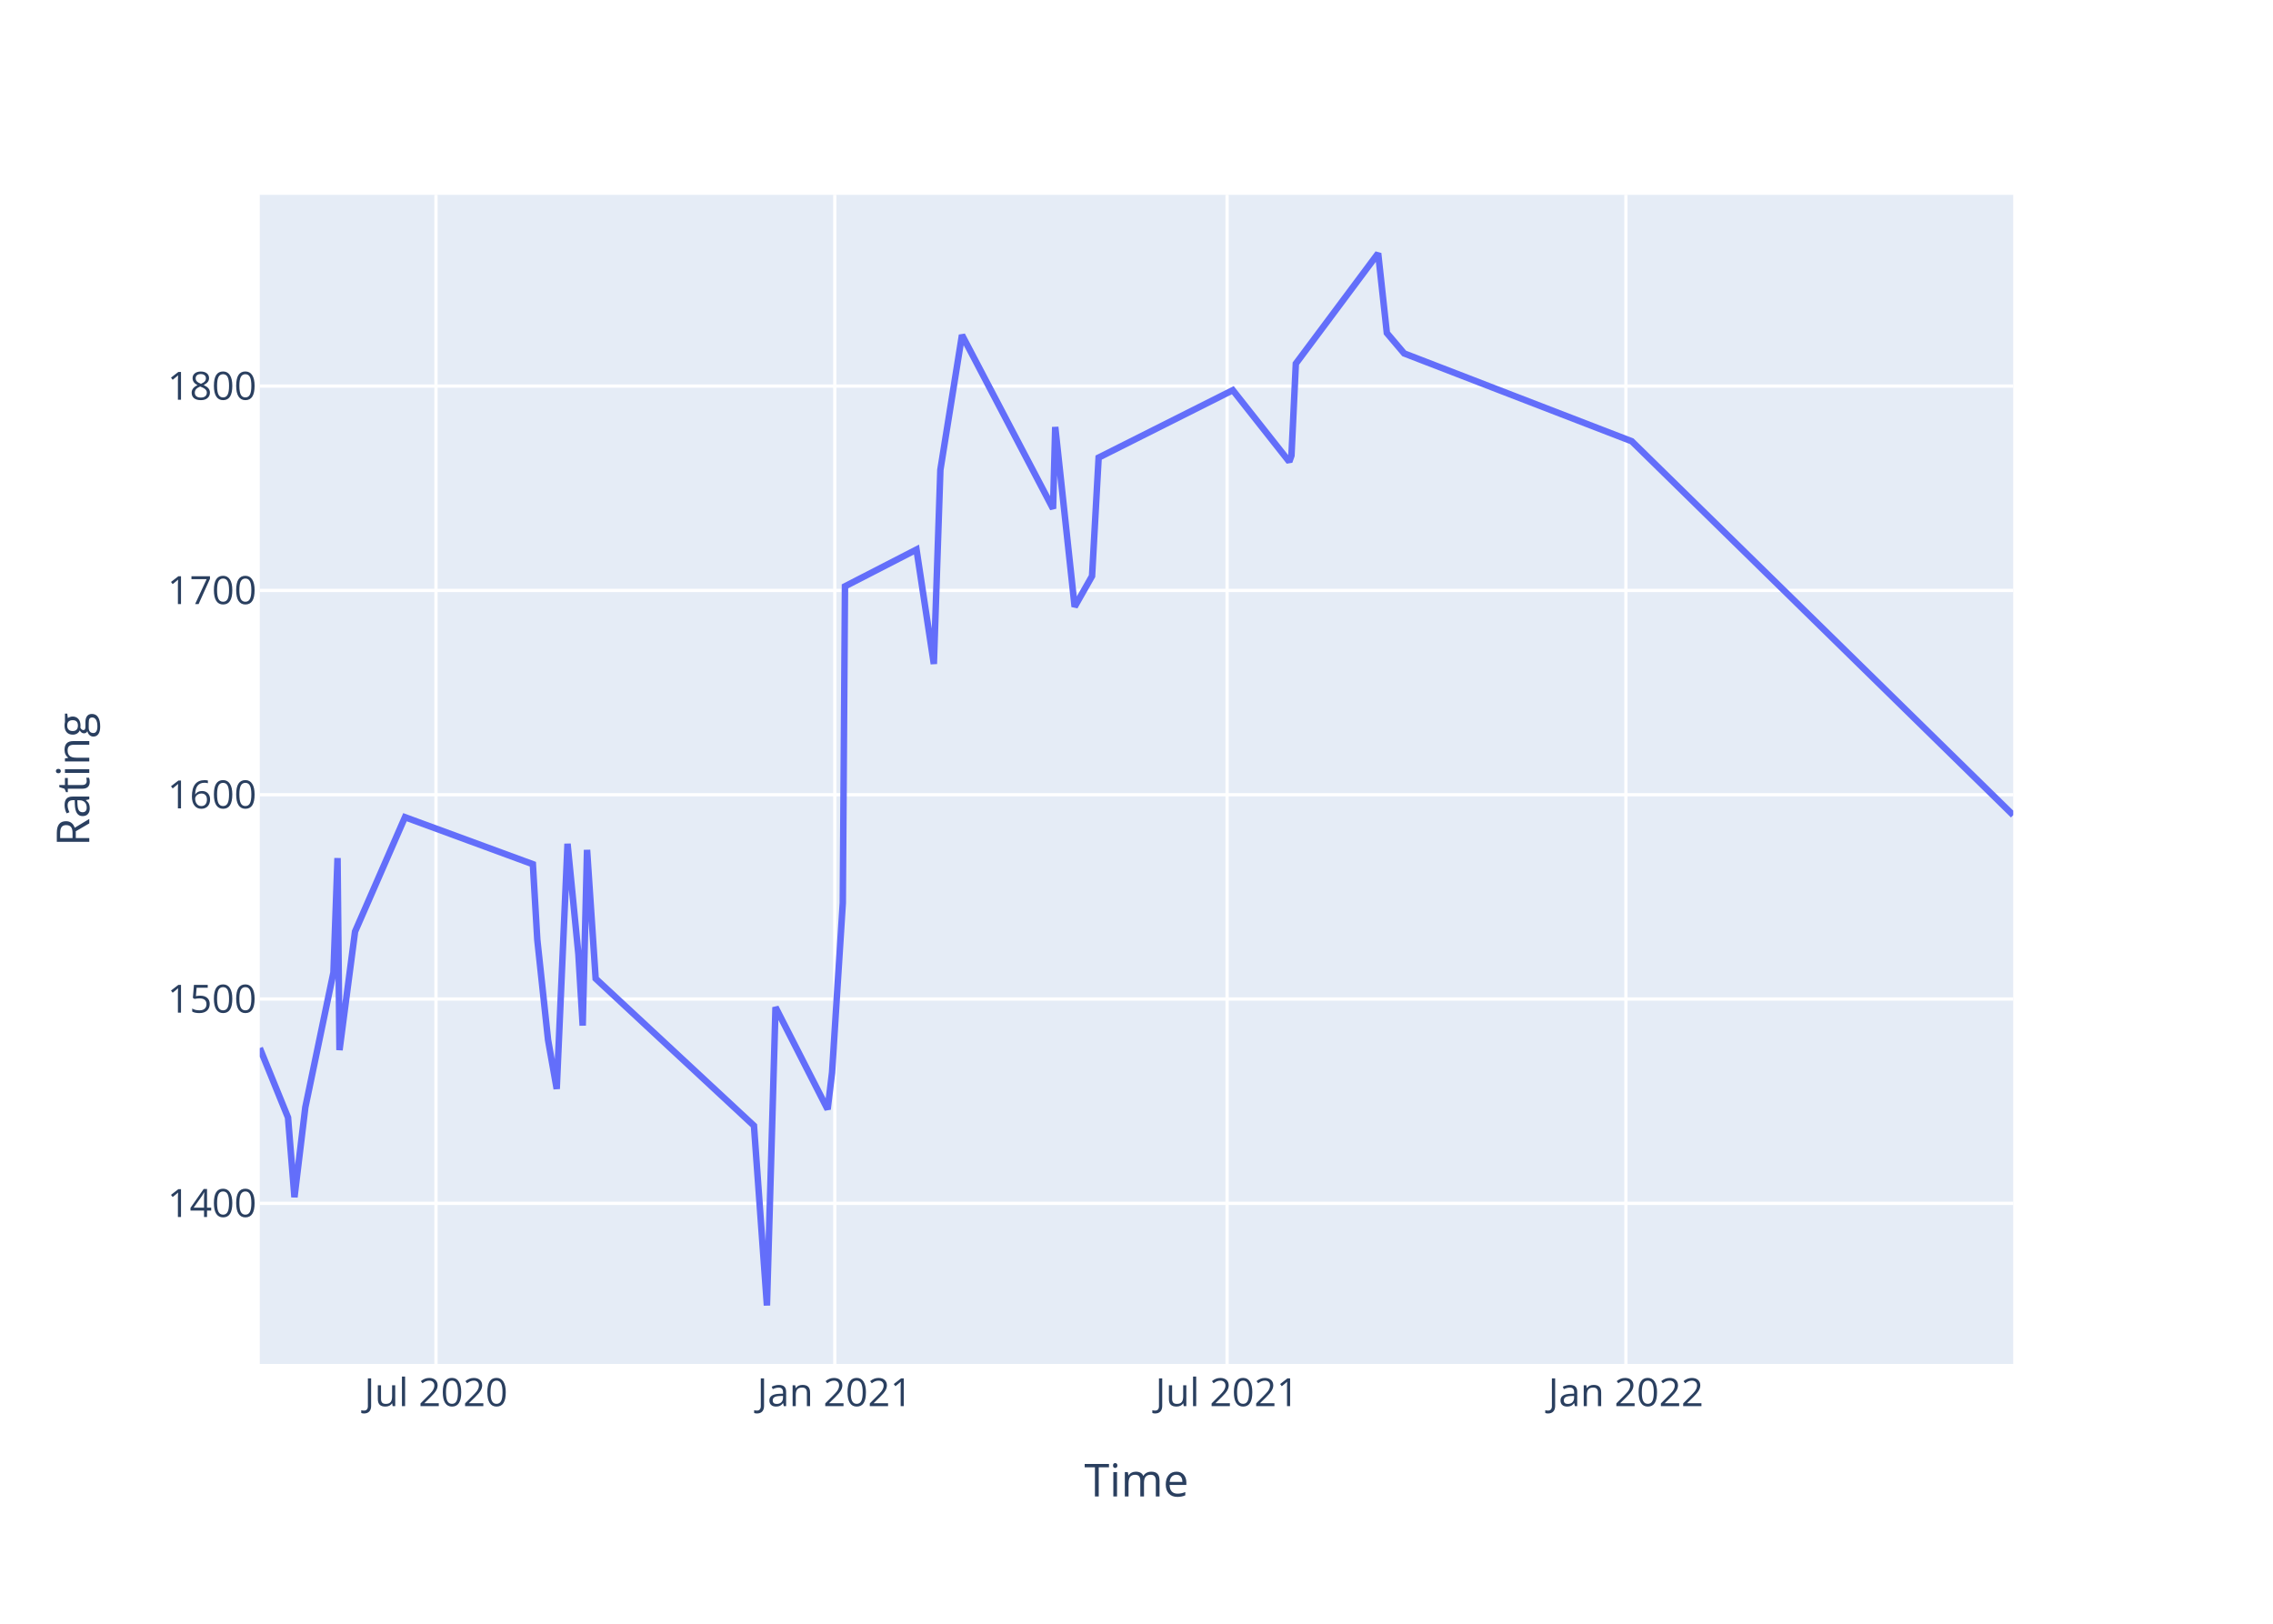
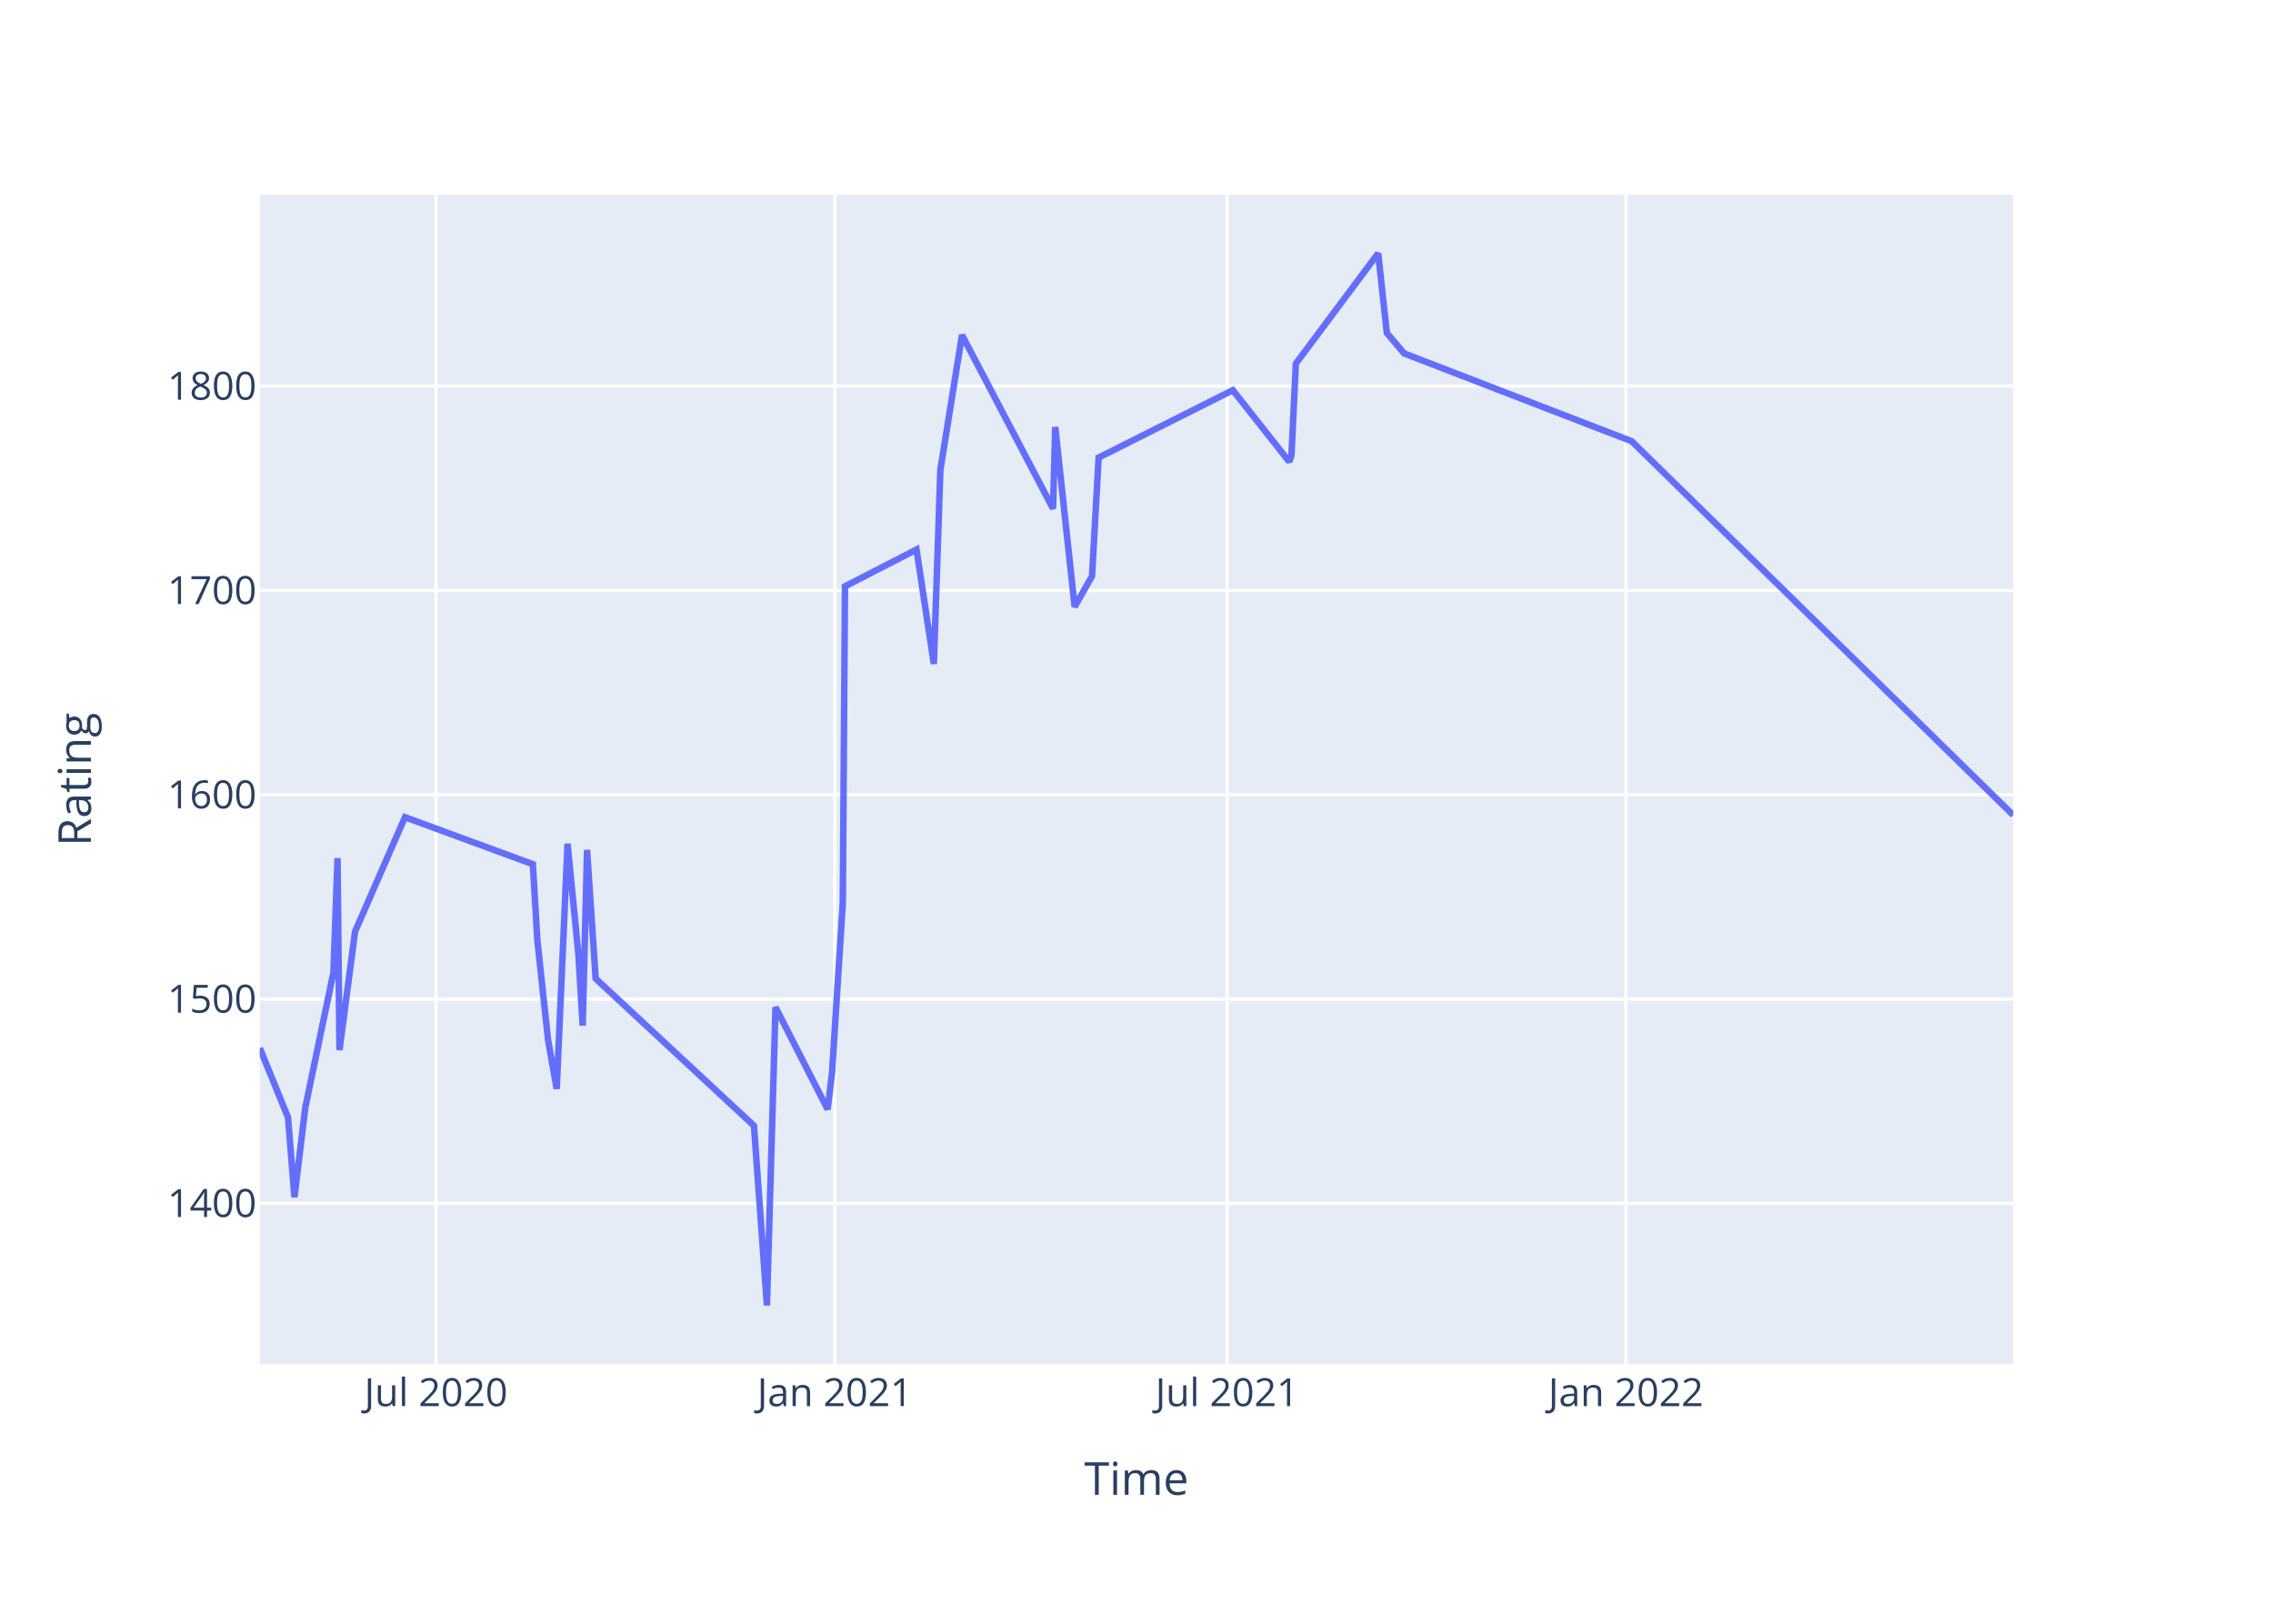
<svg xmlns="http://www.w3.org/2000/svg" class="main-svg" width="700" height="500" style="" viewBox="0 0 700 500">
  <rect x="0" y="0" width="700" height="500" style="fill: rgb(255, 255, 255); fill-opacity: 1;" />
-   <defs id="defs-e440a9">
+   <defs id="defs-1e6584">
    <g class="clips">
-       <clipPath id="clipe440a9xyplot" class="plotclip">
+       <clipPath id="clip1e6584xyplot" class="plotclip">
        <rect width="540" height="360" />
      </clipPath>
-       <clipPath class="axesclip" id="clipe440a9x">
+       <clipPath class="axesclip" id="clip1e6584x">
        <rect x="80" y="0" width="540" height="500" />
      </clipPath>
-       <clipPath class="axesclip" id="clipe440a9y">
+       <clipPath class="axesclip" id="clip1e6584y">
        <rect x="0" y="60" width="700" height="360" />
      </clipPath>
-       <clipPath class="axesclip" id="clipe440a9xy">
+       <clipPath class="axesclip" id="clip1e6584xy">
        <rect x="80" y="60" width="540" height="360" />
      </clipPath>
    </g>
    <g class="gradients" />
    <g class="patterns" />
  </defs>
  <g class="bglayer">
    <rect class="bg" x="80" y="60" width="540" height="360" style="fill: rgb(229, 236, 246); fill-opacity: 1; stroke-width: 0;" />
  </g>
  <g class="layer-below">
    <g class="imagelayer" />
    <g class="shapelayer" />
  </g>
  <g class="cartesianlayer">
    <g class="subplot xy">
      <g class="layer-subplot">
        <g class="shapelayer" />
        <g class="imagelayer" />
      </g>
      <g class="minor-gridlayer">
        <g class="x" />
        <g class="y" />
      </g>
      <g class="gridlayer">
        <g class="x">
          <path class="xgrid crisp" transform="translate(134.27,0)" d="M0,60v360" style="stroke: rgb(255, 255, 255); stroke-opacity: 1; stroke-width: 1px;" />
          <path class="xgrid crisp" transform="translate(257.09,0)" d="M0,60v360" style="stroke: rgb(255, 255, 255); stroke-opacity: 1; stroke-width: 1px;" />
          <path class="xgrid crisp" transform="translate(377.9,0)" d="M0,60v360" style="stroke: rgb(255, 255, 255); stroke-opacity: 1; stroke-width: 1px;" />
          <path class="xgrid crisp" transform="translate(500.72,0)" d="M0,60v360" style="stroke: rgb(255, 255, 255); stroke-opacity: 1; stroke-width: 1px;" />
        </g>
        <g class="y">
          <path class="ygrid crisp" transform="translate(0,370.54)" d="M80,0h540" style="stroke: rgb(255, 255, 255); stroke-opacity: 1; stroke-width: 1px;" />
          <path class="ygrid crisp" transform="translate(0,307.63)" d="M80,0h540" style="stroke: rgb(255, 255, 255); stroke-opacity: 1; stroke-width: 1px;" />
          <path class="ygrid crisp" transform="translate(0,244.72)" d="M80,0h540" style="stroke: rgb(255, 255, 255); stroke-opacity: 1; stroke-width: 1px;" />
          <path class="ygrid crisp" transform="translate(0,181.81)" d="M80,0h540" style="stroke: rgb(255, 255, 255); stroke-opacity: 1; stroke-width: 1px;" />
          <path class="ygrid crisp" transform="translate(0,118.89)" d="M80,0h540" style="stroke: rgb(255, 255, 255); stroke-opacity: 1; stroke-width: 1px;" />
        </g>
      </g>
      <g class="zerolinelayer" />
      <path class="xlines-below" />
      <path class="ylines-below" />
      <g class="overlines-below" />
      <g class="xaxislayer-below" />
      <g class="yaxislayer-below" />
      <g class="overaxes-below" />
-       <g class="plot" transform="translate(80,60)" clip-path="url(#clipe440a9xyplot)">
+       <g class="plot" transform="translate(80,60)" clip-path="url(#clip1e6584xyplot)">
        <g class="scatterlayer mlayer">
-           <g class="trace scatter traced8d282" style="stroke-miterlimit: 2; opacity: 1;">
+           <g class="trace scatter tracede2c64" style="stroke-miterlimit: 2; opacity: 1;">
            <g class="fills" />
            <g class="errorbars" />
            <g class="lines">
              <path class="js-line" d="M0,262.73L8.7,284.12L10.68,308.66L14.03,280.97L22.69,239.45L23.95,204.22L24.55,263.36L29.34,226.87L44.72,191.64L84.1,206.11L85.47,229.39L88.78,260.21L91.45,275.31L94.78,199.82L98.12,233.79L99.45,255.81L100.79,201.7L103.44,241.34L152.19,286.64L156.19,342L158.83,250.15L174.88,281.6L176.24,270.28L179.55,218.06L180.22,120.55L202.25,109.22L207.59,144.45L209.6,84.69L216.26,43.17L244.3,96.64L244.97,71.48L250.95,126.84L256.31,117.4L258.34,80.91L299.66,60.15L317.05,82.17L317.72,80.28L319.07,51.97L344.42,18L347.1,42.54L352.43,48.83L422.52,75.88L540,191.01" style="vector-effect: non-scaling-stroke; fill: none; stroke: rgb(99, 110, 250); stroke-opacity: 1; stroke-width: 2px; opacity: 1;" />
            </g>
            <g class="points" />
            <g class="text" />
          </g>
        </g>
      </g>
      <g class="overplot" />
      <path class="xlines-above crisp" d="M0,0" style="fill: none;" />
      <path class="ylines-above crisp" d="M0,0" style="fill: none;" />
      <g class="overlines-above" />
      <g class="xaxislayer-above">
        <g class="xtick">
          <text text-anchor="middle" x="0" y="433" transform="translate(134.27,0)" style="font-family: 'Open Sans', verdana, arial, sans-serif; font-size: 12px; fill: rgb(42, 63, 95); fill-opacity: 1; white-space: pre; opacity: 1;">Jul 2020</text>
        </g>
        <g class="xtick">
          <text text-anchor="middle" x="0" y="433" style="font-family: 'Open Sans', verdana, arial, sans-serif; font-size: 12px; fill: rgb(42, 63, 95); fill-opacity: 1; white-space: pre; opacity: 1;" transform="translate(257.09,0)">Jan 2021</text>
        </g>
        <g class="xtick">
          <text text-anchor="middle" x="0" y="433" style="font-family: 'Open Sans', verdana, arial, sans-serif; font-size: 12px; fill: rgb(42, 63, 95); fill-opacity: 1; white-space: pre; opacity: 1;" transform="translate(377.9,0)">Jul 2021</text>
        </g>
        <g class="xtick">
          <text text-anchor="middle" x="0" y="433" style="font-family: 'Open Sans', verdana, arial, sans-serif; font-size: 12px; fill: rgb(42, 63, 95); fill-opacity: 1; white-space: pre; opacity: 1;" transform="translate(500.72,0)">Jan 2022</text>
        </g>
      </g>
      <g class="yaxislayer-above">
        <g class="ytick">
          <text text-anchor="end" x="79" y="4.2" transform="translate(0,370.54)" style="font-family: 'Open Sans', verdana, arial, sans-serif; font-size: 12px; fill: rgb(42, 63, 95); fill-opacity: 1; white-space: pre; opacity: 1;">1400</text>
        </g>
        <g class="ytick">
          <text text-anchor="end" x="79" y="4.2" style="font-family: 'Open Sans', verdana, arial, sans-serif; font-size: 12px; fill: rgb(42, 63, 95); fill-opacity: 1; white-space: pre; opacity: 1;" transform="translate(0,307.63)">1500</text>
        </g>
        <g class="ytick">
          <text text-anchor="end" x="79" y="4.2" style="font-family: 'Open Sans', verdana, arial, sans-serif; font-size: 12px; fill: rgb(42, 63, 95); fill-opacity: 1; white-space: pre; opacity: 1;" transform="translate(0,244.72)">1600</text>
        </g>
        <g class="ytick">
          <text text-anchor="end" x="79" y="4.2" style="font-family: 'Open Sans', verdana, arial, sans-serif; font-size: 12px; fill: rgb(42, 63, 95); fill-opacity: 1; white-space: pre; opacity: 1;" transform="translate(0,181.81)">1700</text>
        </g>
        <g class="ytick">
          <text text-anchor="end" x="79" y="4.2" style="font-family: 'Open Sans', verdana, arial, sans-serif; font-size: 12px; fill: rgb(42, 63, 95); fill-opacity: 1; white-space: pre; opacity: 1;" transform="translate(0,118.89)">1800</text>
        </g>
      </g>
      <g class="overaxes-above" />
    </g>
  </g>
  <g class="polarlayer" />
  <g class="smithlayer" />
  <g class="ternarylayer" />
  <g class="geolayer" />
  <g class="funnelarealayer" />
  <g class="pielayer" />
  <g class="iciclelayer" />
  <g class="treemaplayer" />
  <g class="sunburstlayer" />
  <g class="glimages" />
-   <defs id="topdefs-e440a9">
+   <defs id="topdefs-1e6584">
    <g class="clips" />
  </defs>
  <g class="layer-above">
    <g class="imagelayer" />
    <g class="shapelayer" />
  </g>
  <g class="infolayer">
    <g class="g-gtitle" />
    <g class="g-xtitle">
-       <text class="xtitle" x="350" y="460.8" text-anchor="middle" style="font-family: 'Open Sans', verdana, arial, sans-serif; font-size: 14px; fill: rgb(42, 63, 95); opacity: 1; font-weight: normal; white-space: pre;">Time</text>
+       <text class="xtitle" x="350" y="460.3" text-anchor="middle" style="font-family: 'Open Sans', verdana, arial, sans-serif; font-size: 14px; fill: rgb(42, 63, 95); opacity: 1; font-weight: normal; white-space: pre;">Time</text>
    </g>
    <g class="g-ytitle">
-       <text class="ytitle" transform="rotate(-90,27.49688,240)" x="27.497" y="240" text-anchor="middle" style="font-family: 'Open Sans', verdana, arial, sans-serif; font-size: 14px; fill: rgb(42, 63, 95); opacity: 1; font-weight: normal; white-space: pre;">Rating</text>
+       <text class="ytitle" transform="rotate(-90,27.99688,240)" x="27.997" y="240" text-anchor="middle" style="font-family: 'Open Sans', verdana, arial, sans-serif; font-size: 14px; fill: rgb(42, 63, 95); opacity: 1; font-weight: normal; white-space: pre;">Rating</text>
    </g>
  </g>
</svg>
